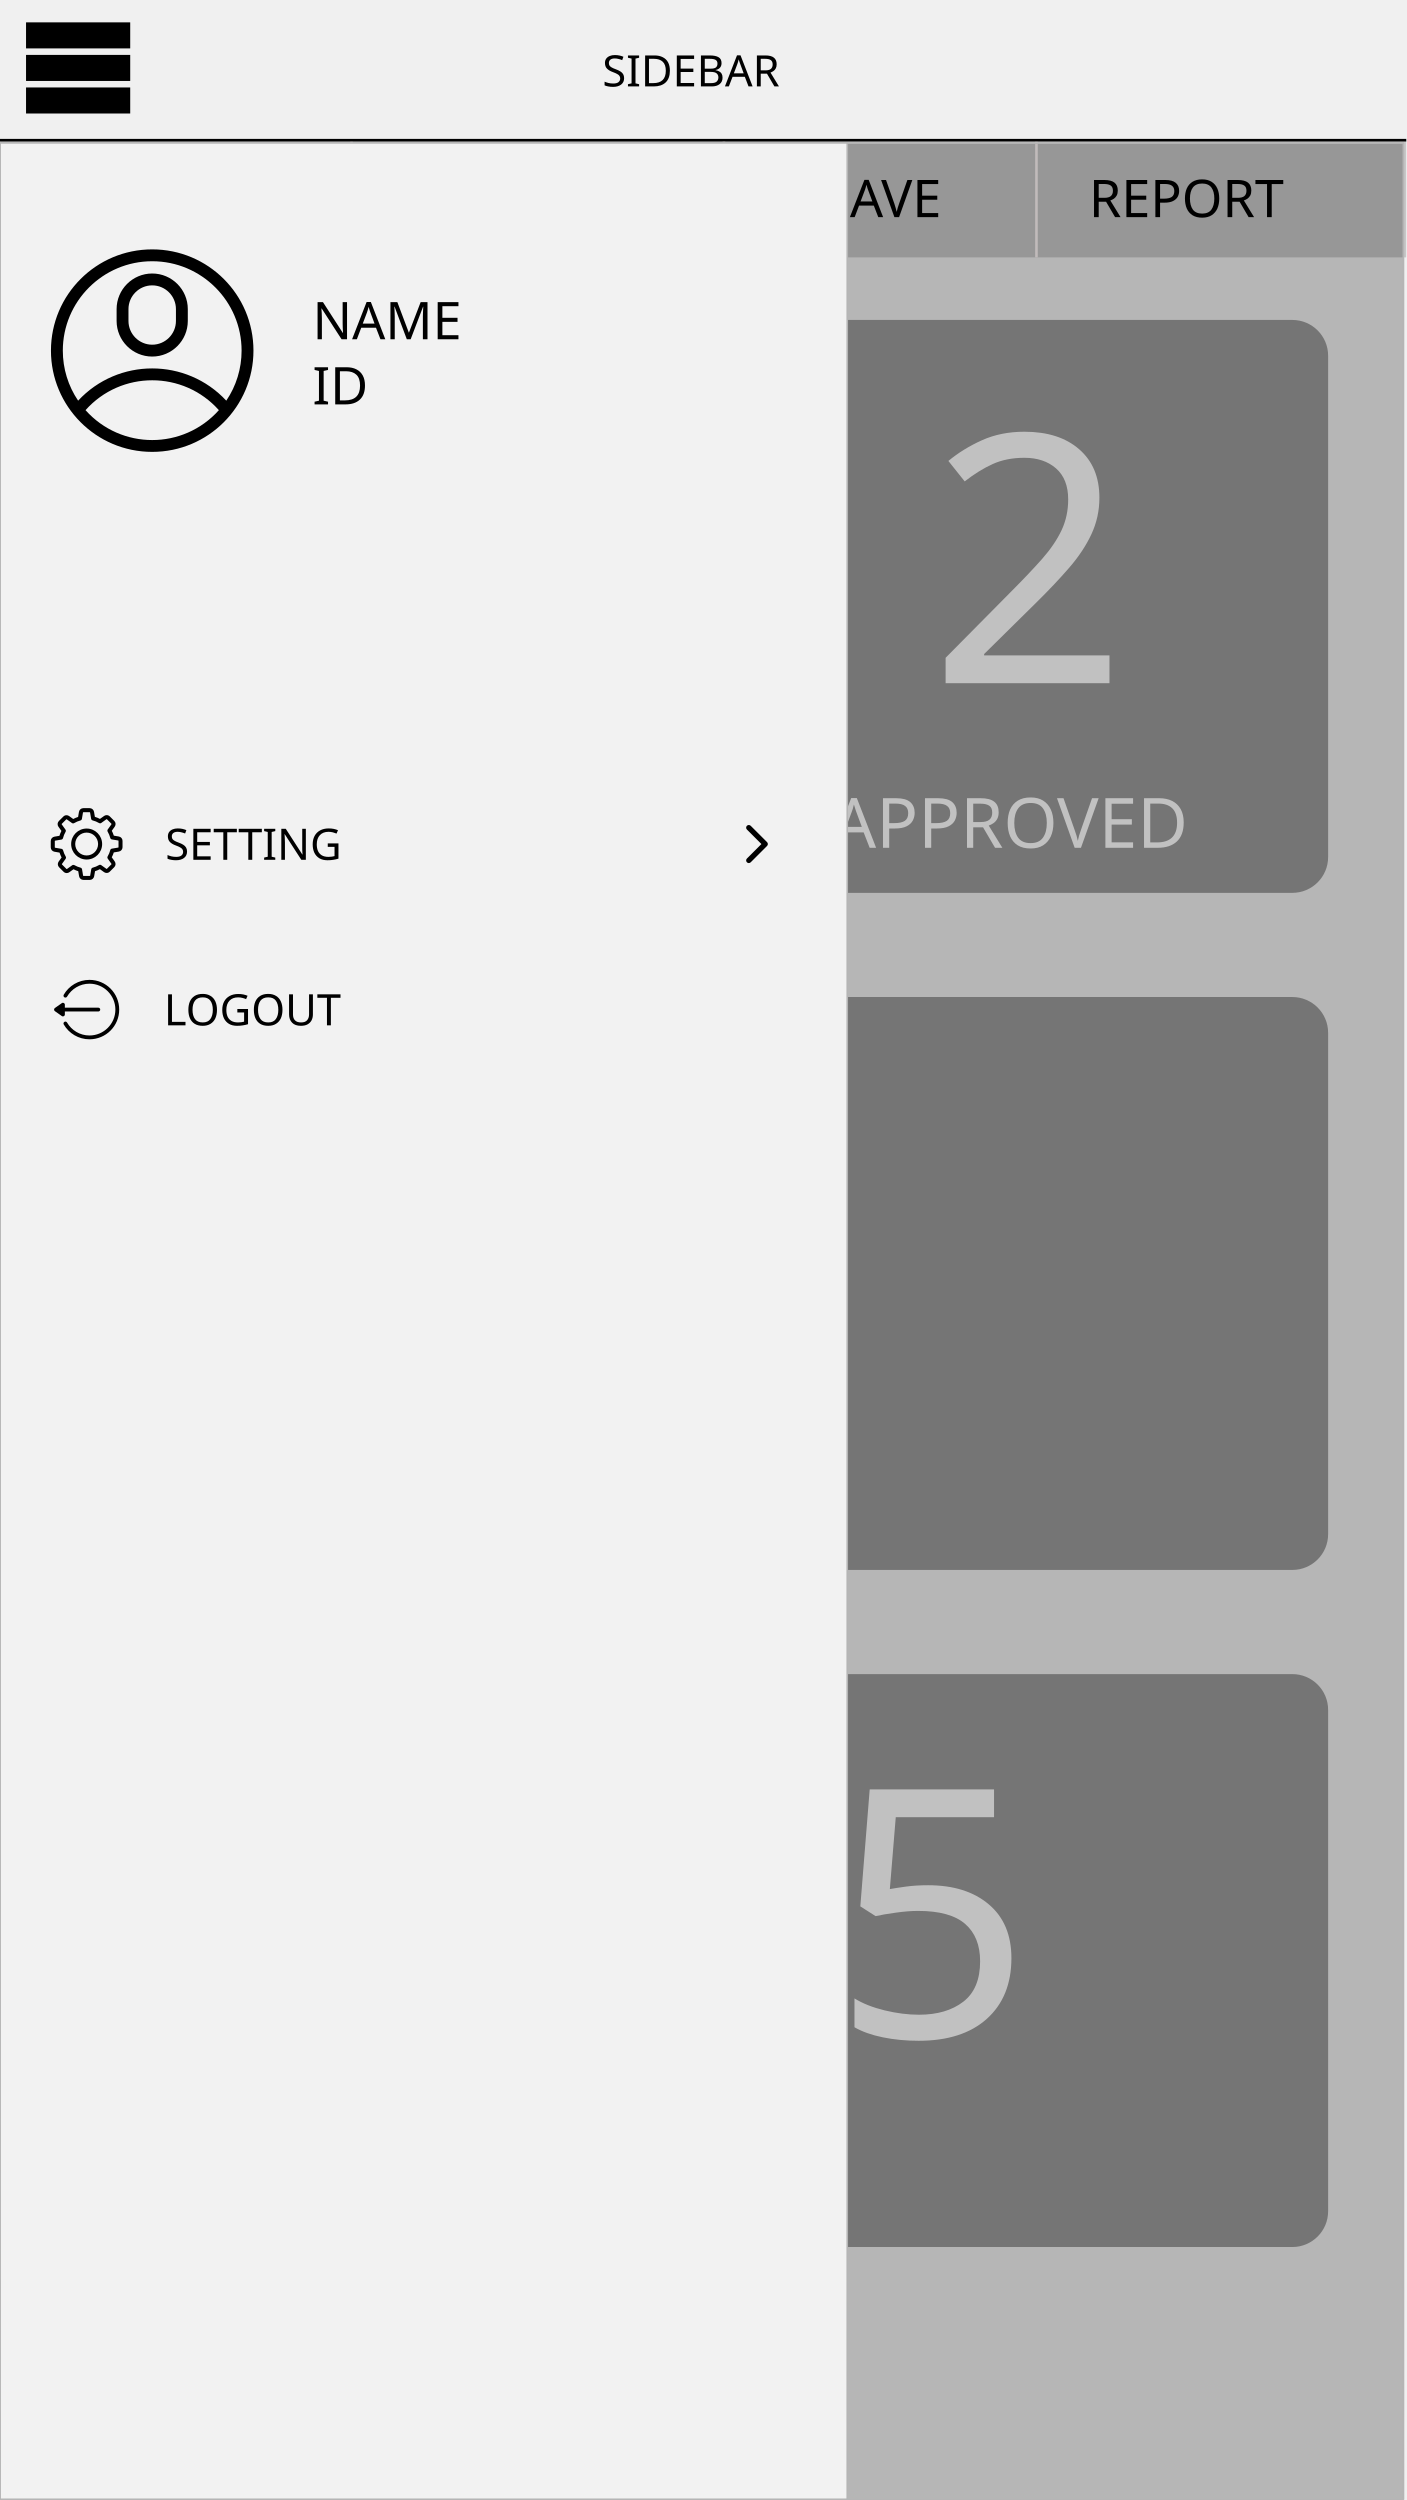
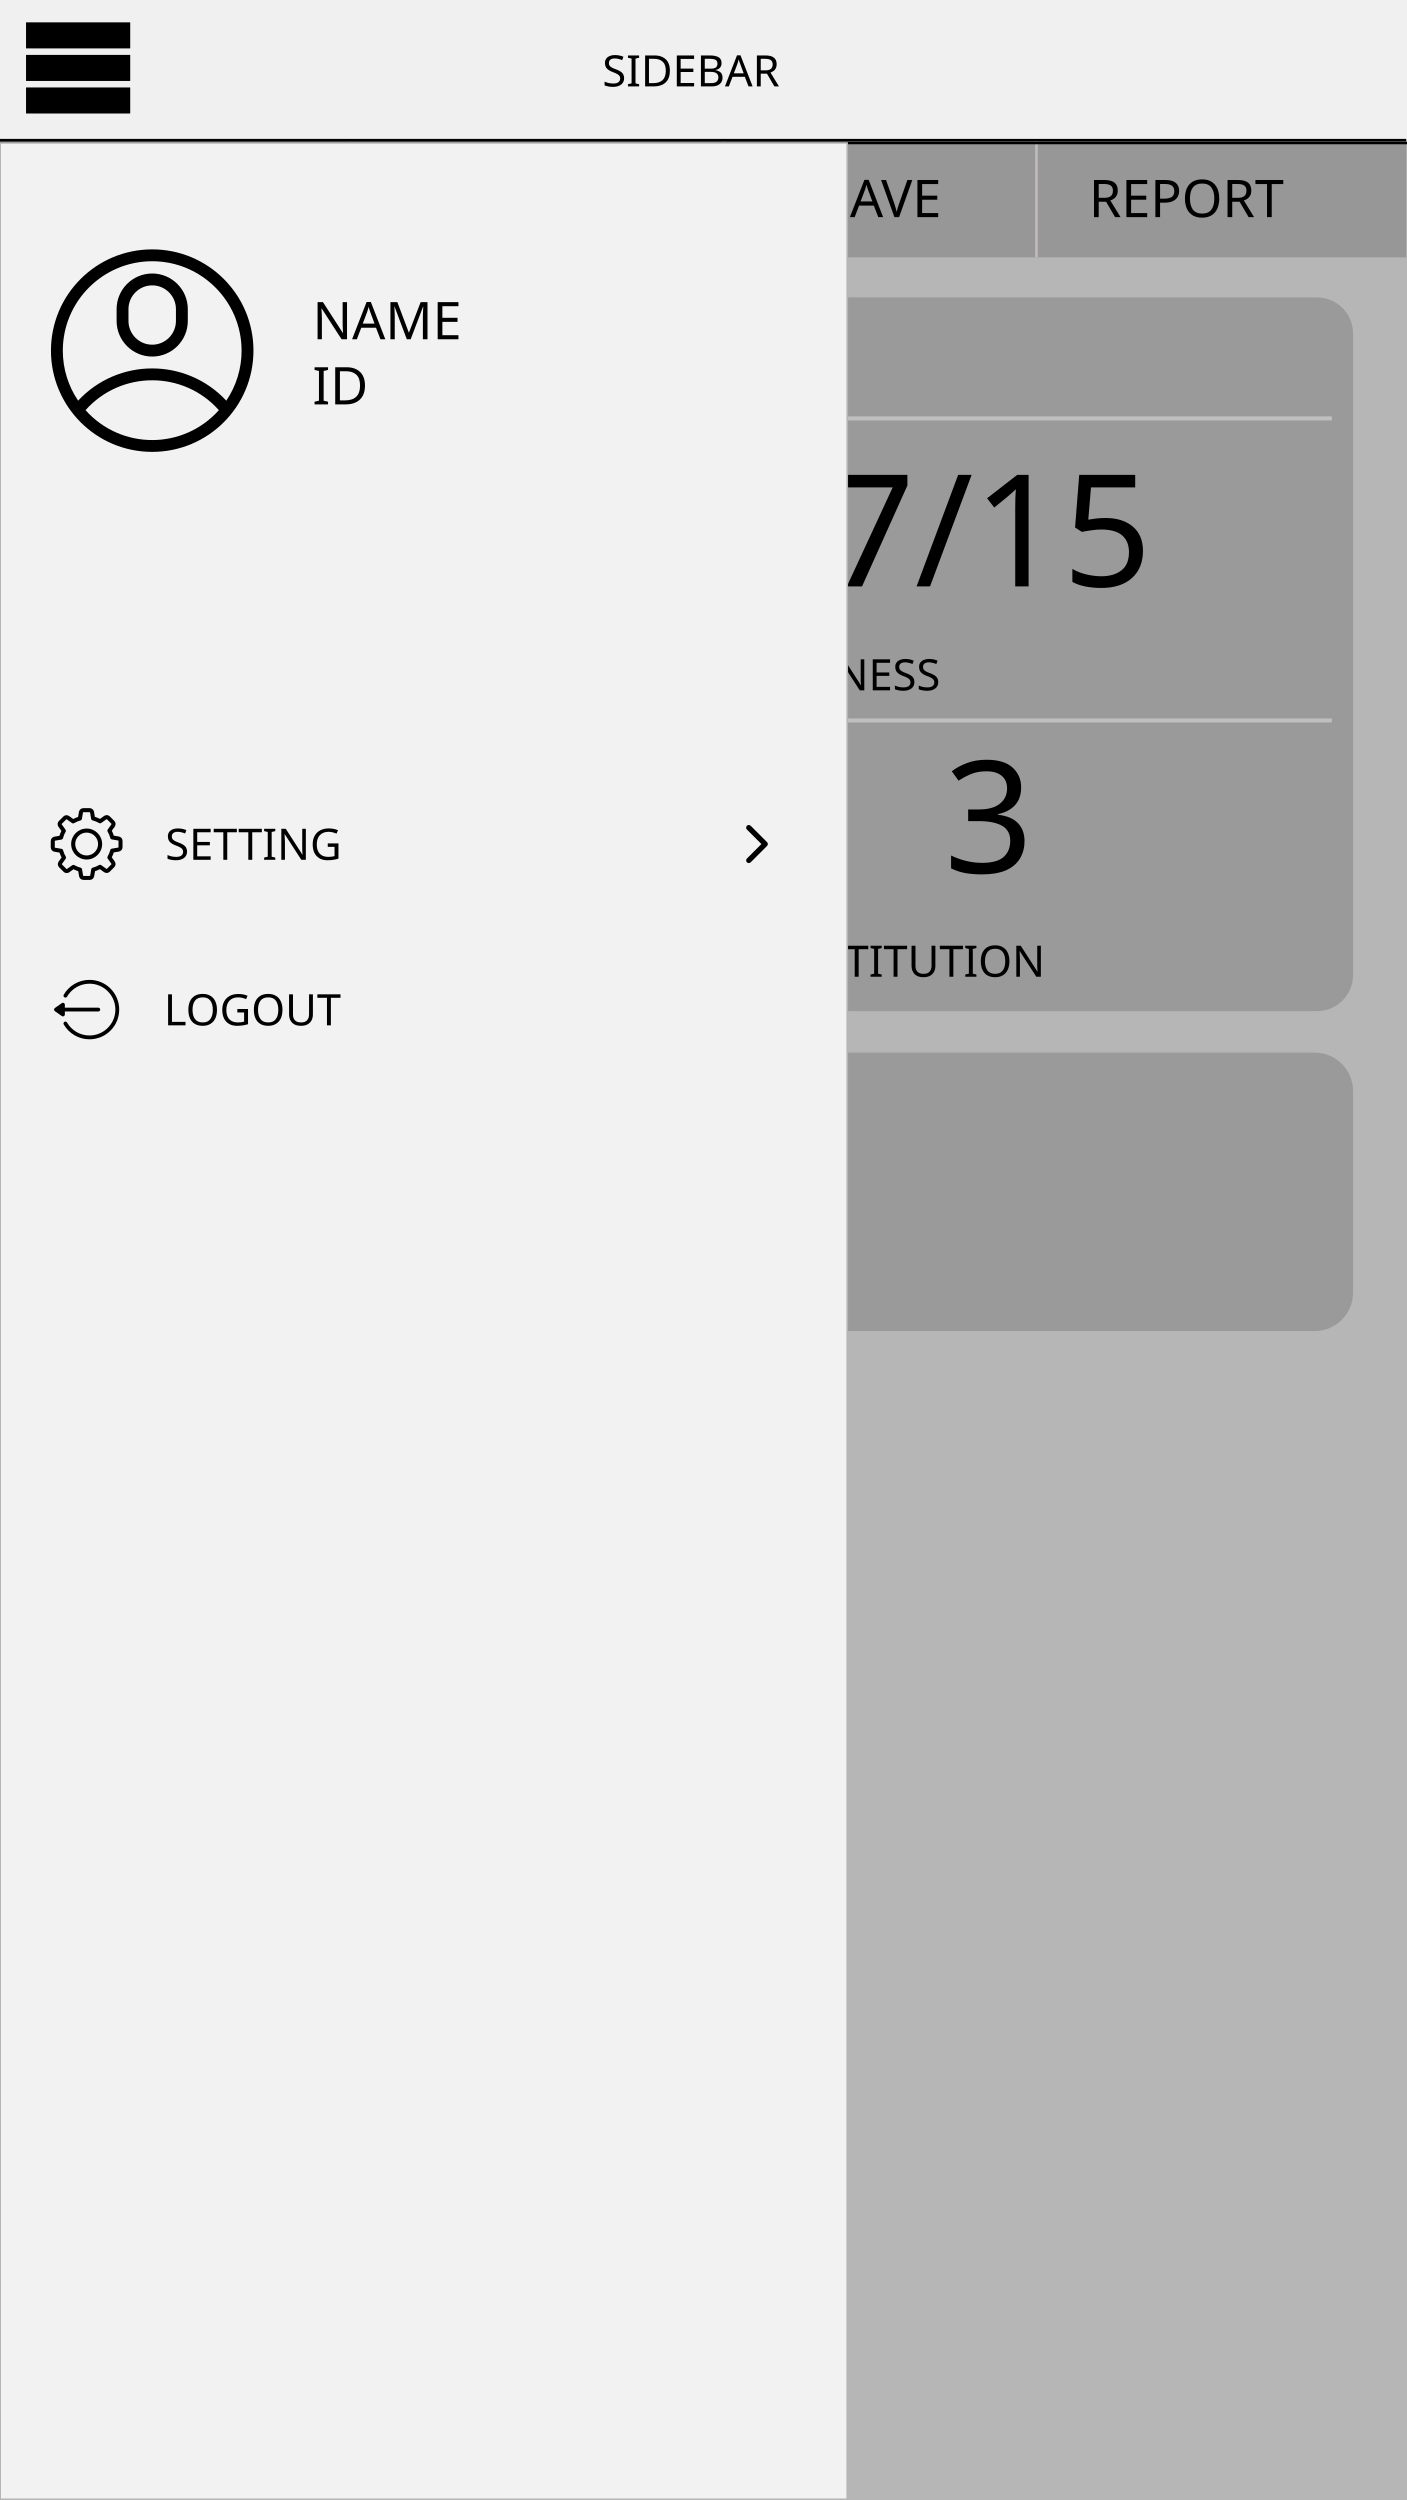
<svg xmlns="http://www.w3.org/2000/svg" width="1080" height="1920" viewBox="0 0 285.75 508" version="1.1" id="svg1937">
  <defs id="defs1931" />
  <g id="layer1" transform="translate(0,211)" style="opacity:1">
-     <rect ry="7.276" y="129.178" x="15.875" height="116.417" width="254" id="rect1659" style="display:inline;fill:#9a9a9a;fill-opacity:1;stroke:none;stroke-width:0.313;stroke-linejoin:round;stroke-miterlimit:4;stroke-dasharray:none;stroke-opacity:1" />
-     <text xml:space="preserve" style="font-style:normal;font-weight:normal;font-size:10.583px;line-height:1.25;font-family:sans-serif;letter-spacing:0px;word-spacing:0px;display:inline;fill:#ffffff;fill-opacity:1;stroke:none;stroke-width:0.265" x="24.736" y="236.439" id="text1665">
-       <tspan id="tspan1663" x="24.736" y="236.439" style="font-style:normal;font-variant:normal;font-weight:normal;font-stretch:normal;font-size:14.111px;font-family:sans-serif;-inkscape-font-specification:sans-serif;text-align:start;letter-spacing:0px;text-anchor:start;fill:#ffffff;fill-opacity:1;stroke-width:0.265">BUSINESS LEAVE DAYS</tspan>
+     <rect style="display:inline;fill:#cccccc;fill-opacity:1;fill-rule:nonzero;stroke:none;stroke-width:0.908;stroke-linejoin:round;stroke-miterlimit:4;stroke-dasharray:none;stroke-opacity:1" id="rect951" width="263.795" height="145.039" x="11.151" y="-150.574" ry="7.339" />
+     <text xml:space="preserve" style="font-style:normal;font-weight:normal;font-size:8.819px;line-height:1.25;font-family:sans-serif;letter-spacing:0px;word-spacing:0px;display:inline;fill:#000000;fill-opacity:1;stroke:none;stroke-width:0.265" x="19.555" y="-133.874" id="text955">
+       <tspan id="tspan953" x="19.555" y="-133.874" style="font-size:10.583px;stroke-width:0.265">LEAVE DAYS</tspan>
    </text>
-     <text xml:space="preserve" style="font-style:normal;font-weight:normal;font-size:10.583px;line-height:1.25;font-family:sans-serif;letter-spacing:0px;word-spacing:0px;display:inline;fill:#000000;fill-opacity:1;stroke:none;stroke-width:0.265" x="142.754" y="202.986" id="text1671">
-       <tspan id="tspan1669" x="142.754" y="202.986" style="font-size:70.556px;text-align:center;text-anchor:middle;fill:#ffffff;fill-opacity:1;stroke-width:0.265">7/15</tspan>
+     <path style="display:inline;fill:#ffffff;stroke:#fcfcfc;stroke-width:0.819;stroke-linecap:butt;stroke-linejoin:miter;stroke-miterlimit:4;stroke-dasharray:none;stroke-opacity:1" d="M 14.429,-125.985 H 270.632" id="path957" />
+     <path style="display:inline;fill:#ffffff;stroke:#fcfcfc;stroke-width:1.01;stroke-linecap:butt;stroke-linejoin:miter;stroke-miterlimit:4;stroke-dasharray:none;stroke-opacity:1" d="M 142.801,-126.252 V -12.176" id="path959" />
+     <text xml:space="preserve" style="font-style:normal;font-weight:normal;font-size:8.819px;line-height:1.25;font-family:sans-serif;letter-spacing:0px;word-spacing:0px;display:inline;fill:#000000;fill-opacity:1;stroke:none;stroke-width:0.265" x="74.359" y="-91.841" id="text969">
+       <tspan id="tspan967" x="74.359" y="-91.841" style="font-size:31.75px;text-align:center;text-anchor:middle;stroke-width:0.265">15/30</tspan>
    </text>
-     <rect style="display:inline;fill:#9a9a9a;fill-opacity:1;stroke:none;stroke-width:0.313;stroke-linejoin:round;stroke-miterlimit:4;stroke-dasharray:none;stroke-opacity:1" id="rect1621" width="254" height="116.417" x="15.875" y="-8.405" ry="7.276" />
-     <text id="text1627" y="98.856" x="26.234" style="font-style:normal;font-weight:normal;font-size:10.583px;line-height:1.25;font-family:sans-serif;text-align:start;letter-spacing:0px;word-spacing:0px;text-anchor:start;display:inline;fill:#ffffff;fill-opacity:1;stroke:none;stroke-width:0.265" xml:space="preserve">
-       <tspan style="font-style:normal;font-variant:normal;font-weight:normal;font-stretch:normal;font-size:14.111px;font-family:sans-serif;-inkscape-font-specification:sans-serif;text-align:start;letter-spacing:0px;text-anchor:start;fill:#ffffff;fill-opacity:1;stroke-width:0.265" y="98.856" x="26.234" id="tspan1625">SICK LEAVE DAYS</tspan>
+     <path id="path939" d="M 14.429,-64.602 H 270.632" style="display:inline;fill:#ffffff;stroke:#fcfcfc;stroke-width:0.819;stroke-linecap:butt;stroke-linejoin:miter;stroke-miterlimit:4;stroke-dasharray:none;stroke-opacity:1" />
+     <rect ry="7.819" y="2.884" x="11.151" height="56.593" width="263.795" id="rect1009" style="display:inline;fill:#cccccc;fill-opacity:1;fill-rule:nonzero;stroke:none;stroke-width:0.567;stroke-linejoin:round;stroke-miterlimit:4;stroke-dasharray:none;stroke-opacity:1" />
+     <text xml:space="preserve" style="font-style:normal;font-weight:normal;font-size:8.819px;line-height:1.25;font-family:sans-serif;letter-spacing:0px;word-spacing:0px;fill:#000000;fill-opacity:1;stroke:none;stroke-width:0.265" x="17.48" y="-70.728" id="text1013">
+       <tspan id="tspan1011" x="17.48" y="-70.728" style="stroke-width:0.265">SICK</tspan>
    </text>
-     <text id="text1631" y="65.403" x="140.446" style="font-style:normal;font-weight:normal;font-size:10.583px;line-height:1.25;font-family:sans-serif;letter-spacing:0px;word-spacing:0px;display:inline;fill:#000000;fill-opacity:1;stroke:none;stroke-width:0.265" xml:space="preserve">
-       <tspan style="font-size:70.556px;text-align:center;text-anchor:middle;fill:#ffffff;fill-opacity:1;stroke-width:0.265" y="65.403" x="140.446" id="tspan1629">15/30<tspan style="font-size:17.639px;stroke-width:0.265" id="tspan1639" />
-       </tspan>
+     <text id="text1065" y="-91.841" x="206.651" style="font-style:normal;font-weight:normal;font-size:8.819px;line-height:1.25;font-family:sans-serif;letter-spacing:0px;word-spacing:0px;display:inline;fill:#000000;fill-opacity:1;stroke:none;stroke-width:0.265" xml:space="preserve">
+       <tspan style="font-size:31.75px;text-align:center;text-anchor:middle;stroke-width:0.265" y="-91.841" x="206.651" id="tspan1063">7/15</tspan>
    </text>
-     <rect ry="7.276" y="-145.988" x="153.458" height="116.417" width="116.417" id="rect1578" style="display:inline;fill:#9a9a9a;fill-opacity:1;stroke:none;stroke-width:0.212;stroke-linejoin:round;stroke-miterlimit:4;stroke-dasharray:none;stroke-opacity:1" />
-     <text xml:space="preserve" style="font-style:normal;font-weight:normal;font-size:10.583px;line-height:1.25;font-family:sans-serif;letter-spacing:0px;word-spacing:0px;display:inline;fill:#ffffff;fill-opacity:1;stroke:none;stroke-width:0.265" x="212.09" y="-38.727" id="text1590">
-       <tspan id="tspan1588" x="212.09" y="-38.727" style="font-style:normal;font-variant:normal;font-weight:normal;font-stretch:normal;font-size:14.111px;font-family:sans-serif;-inkscape-font-specification:sans-serif;text-align:center;letter-spacing:0px;text-anchor:middle;fill:#ffffff;fill-opacity:1;stroke-width:0.265">APPROVED</tspan>
+     <text id="text1069" y="-70.728" x="149.771" style="font-style:normal;font-weight:normal;font-size:8.819px;line-height:1.25;font-family:sans-serif;letter-spacing:0px;word-spacing:0px;fill:#000000;fill-opacity:1;stroke:none;stroke-width:0.265" xml:space="preserve">
+       <tspan style="stroke-width:0.265" y="-70.728" x="149.771" id="tspan1067">BUSINESS</tspan>
    </text>
-     <text xml:space="preserve" style="font-style:normal;font-weight:normal;font-size:10.583px;line-height:1.25;font-family:sans-serif;letter-spacing:0px;word-spacing:0px;display:inline;fill:#000000;fill-opacity:1;stroke:none;stroke-width:0.265" x="188.757" y="-72.18" id="text1607">
-       <tspan id="tspan1605" x="188.757" y="-72.18" style="font-size:70.556px;fill:#ffffff;fill-opacity:1;stroke-width:0.265">2</tspan>
+     <text id="text1073" y="-33.633" x="74.359" style="font-style:normal;font-weight:normal;font-size:8.819px;line-height:1.25;font-family:sans-serif;letter-spacing:0px;word-spacing:0px;display:inline;fill:#000000;fill-opacity:1;stroke:none;stroke-width:0.265" xml:space="preserve">
+       <tspan style="font-size:31.75px;text-align:center;text-anchor:middle;stroke-width:0.265" y="-33.633" x="74.359" id="tspan1071">3/12</tspan>
+     </text>
+     <text id="text1077" y="-12.52" x="17.48" style="font-style:normal;font-weight:normal;font-size:8.819px;line-height:1.25;font-family:sans-serif;letter-spacing:0px;word-spacing:0px;fill:#000000;fill-opacity:1;stroke:none;stroke-width:0.265" xml:space="preserve">
+       <tspan style="stroke-width:0.265" y="-12.52" x="17.48" id="tspan1075">VACATION</tspan>
+     </text>
+     <text xml:space="preserve" style="font-style:normal;font-weight:normal;font-size:8.819px;line-height:1.25;font-family:sans-serif;letter-spacing:0px;word-spacing:0px;display:inline;fill:#000000;fill-opacity:1;stroke:none;stroke-width:0.265" x="206.651" y="-33.633" id="text1081">
+       <tspan id="tspan1079" x="206.651" y="-33.633" style="font-size:31.75px;text-align:center;text-anchor:middle;stroke-width:0.265">3</tspan>
+     </text>
+     <text xml:space="preserve" style="font-style:normal;font-weight:normal;font-size:8.819px;line-height:1.25;font-family:sans-serif;letter-spacing:0px;word-spacing:0px;fill:#000000;fill-opacity:1;stroke:none;stroke-width:0.265" x="149.771" y="-12.52" id="text1085">
+       <tspan id="tspan1083" x="149.771" y="-12.52" style="stroke-width:0.265">SUBSTITUTION</tspan>
+     </text>
+     <text xml:space="preserve" style="font-style:normal;font-weight:normal;font-size:8.819px;line-height:1.25;font-family:sans-serif;letter-spacing:0px;word-spacing:0px;fill:#000000;fill-opacity:1;stroke:none;stroke-width:0.265" x="17.48" y="50.98" id="text1089">
+       <tspan id="tspan1087" x="17.48" y="50.98" style="stroke-width:0.265">PENDING</tspan>
+     </text>
+     <text id="text1093" y="40.451" x="142.963" style="font-style:normal;font-weight:normal;font-size:8.819px;line-height:1.25;font-family:sans-serif;letter-spacing:0px;word-spacing:0px;display:inline;fill:#000000;fill-opacity:1;stroke:none;stroke-width:0.265" xml:space="preserve">
+       <tspan style="font-size:31.75px;text-align:center;text-anchor:middle;stroke-width:0.265" y="40.451" x="142.963" id="tspan1091">4</tspan>
    </text>
    <rect style="display:inline;fill:#9a9a9a;fill-opacity:1;stroke:none;stroke-width:1.091;stroke-linejoin:round;stroke-miterlimit:4;stroke-dasharray:none;stroke-opacity:1" id="rect5198" width="116.417" height="116.417" x="15.875" y="-145.988" ry="7.276" />
    <text id="text1617" y="22.9" x="54.095" style="font-style:normal;font-weight:normal;font-size:10.583px;line-height:1.25;font-family:sans-serif;letter-spacing:0px;word-spacing:0px;display:inline;fill:#000000;fill-opacity:1;stroke:none;stroke-width:0.265" xml:space="preserve">
      <tspan style="font-size:70.556px;fill:#ffffff;fill-opacity:1;stroke-width:0.265" y="22.9" x="54.095" id="tspan1615">0</tspan>
    </text>
    <rect style="display:inline;fill:#c7c7c7;fill-opacity:1;stroke:none;stroke-width:0.825;stroke-linejoin:round;stroke-miterlimit:4;stroke-dasharray:none;stroke-opacity:1" id="rect1234" width="285.689" height="23.812" x="0.041" y="-182.512" ry="0" />
    <path style="display:inline;fill:none;stroke:#fff7f7;stroke-width:0.526;stroke-linecap:butt;stroke-linejoin:miter;stroke-miterlimit:4;stroke-dasharray:none;stroke-opacity:1" d="m 71.437,-182.246 v 23.558" id="path1248" />
    <path id="path1251" d="m 147.108,-182.246 v 23.558" style="display:inline;fill:none;stroke:#fff7f7;stroke-width:0.526;stroke-linecap:butt;stroke-linejoin:miter;stroke-miterlimit:4;stroke-dasharray:none;stroke-opacity:1" />
    <path style="display:inline;fill:none;stroke:#fff7f7;stroke-width:0.526;stroke-linecap:butt;stroke-linejoin:miter;stroke-miterlimit:4;stroke-dasharray:none;stroke-opacity:1" d="m 147.108,-182.246 v 23.558" id="path1254" />
    <path id="path1256" d="m 210.608,-182.246 v 23.558" style="display:inline;fill:none;stroke:#fff7f7;stroke-width:0.526;stroke-linecap:butt;stroke-linejoin:miter;stroke-miterlimit:4;stroke-dasharray:none;stroke-opacity:1" />
    <text id="text4756" y="-166.877" x="23.011" style="font-style:normal;font-weight:normal;font-size:10.583px;line-height:1.25;font-family:sans-serif;letter-spacing:0px;word-spacing:0px;display:inline;fill:#000000;fill-opacity:1;stroke:none;stroke-width:0.265" xml:space="preserve">
      <tspan style="stroke-width:0.265" y="-166.877" x="23.011" id="tspan4754">HOME</tspan>
    </text>
    <text id="text4762" y="-166.877" x="85.702" style="font-style:normal;font-weight:normal;font-size:10.583px;line-height:1.25;font-family:sans-serif;letter-spacing:0px;word-spacing:0px;display:inline;fill:#000000;fill-opacity:1;stroke:none;stroke-width:0.265" xml:space="preserve">
      <tspan style="stroke-width:0.265" y="-166.877" x="85.702" id="tspan4760">APPROVE</tspan>
    </text>
    <text id="text4768" y="-166.877" x="161.27" style="font-style:normal;font-weight:normal;font-size:10.583px;line-height:1.25;font-family:sans-serif;letter-spacing:0px;word-spacing:0px;display:inline;fill:#000000;fill-opacity:1;stroke:none;stroke-width:0.265" xml:space="preserve">
      <tspan style="stroke-width:0.265" y="-166.877" x="161.27" id="tspan4766">LEAVE</tspan>
    </text>
+     <rect style="fill:#000000;fill-opacity:0.244;fill-rule:nonzero;stroke:#000000;stroke-width:0.529;stroke-linejoin:round;stroke-miterlimit:4;stroke-dasharray:none;stroke-opacity:1" id="rect994" width="287.23" height="479.707" x="0.032" y="-181.951" ry="0" />
    <text id="text4774" y="-166.877" x="221.272" style="font-style:normal;font-weight:normal;font-size:10.583px;line-height:1.25;font-family:sans-serif;letter-spacing:0px;word-spacing:0px;display:inline;fill:#000000;fill-opacity:1;stroke:none;stroke-width:0.265" xml:space="preserve">
      <tspan style="stroke-width:0.265" y="-166.877" x="221.272" id="tspan4772">REPORT</tspan>
    </text>
    <path style="display:inline;fill:none;stroke:#000000;stroke-width:0.529;stroke-linecap:butt;stroke-linejoin:miter;stroke-miterlimit:4;stroke-dasharray:none;stroke-opacity:1" d="M -4.6036667e-5,-182.513 H 285.75" id="path3768" />
    <g style="display:inline" transform="translate(-254.0001,-211.7487)" id="g6012">
      <rect id="rect6006" width="21.167" height="5.292" x="259.292" y="5.292" style="stroke-width:0.265" />
      <rect id="rect6008" width="21.167" height="5.292" x="259.292" y="11.906" style="stroke-width:0.265" />
      <rect id="rect6010" width="21.167" height="5.292" x="259.292" y="18.521" style="stroke-width:0.265" />
    </g>
    <text xml:space="preserve" style="font-style:normal;font-weight:normal;font-size:8.819px;line-height:1.25;font-family:sans-serif;letter-spacing:0px;word-spacing:0px;fill:#000000;fill-opacity:1;stroke:none;stroke-width:0.265" x="122.398" y="-193.44" id="text866">
      <tspan id="tspan864" x="122.398" y="-193.44" style="stroke-width:0.265">SIDEBAR</tspan>
    </text>
-     <rect ry="0" y="-181.937" x="81.538" height="478.776" width="203.636" id="rect911" style="fill:#000000;fill-opacity:0.244;fill-rule:nonzero;stroke:#b5b5b5;stroke-width:0.358;stroke-linejoin:round;stroke-miterlimit:4;stroke-dasharray:none;stroke-opacity:1" />
    <rect style="fill:#f2f2f2;fill-opacity:1;fill-rule:nonzero;stroke:#b5b5b5;stroke-width:0.329;stroke-linejoin:round;stroke-miterlimit:4;stroke-dasharray:none;stroke-opacity:1" id="rect866" width="172.127" height="478.805" x="0.032" y="-181.951" ry="0" />
    <g id="g996" transform="matrix(-0.09769545,0,0,-0.09769545,0.8397488,-23.51122)">
      <g id="g6" transform="matrix(0.2645833,0,0,0.2645833,-239.3345,-248.4953)">
        <g id="g4">
          <path id="path2-2" d="m 505.664,243.739 -54.783,-38.622 c -9.926,-6.997 -23.645,0.128 -23.645,12.26 v 23.622 h -263.04 c -8.284,0 -15.001,6.716 -15.001,15.001 0,8.285 6.717,15 15.001,15 h 263.038 v 23.621 c 0,12.212 13.792,19.204 23.644,12.26 l 54.783,-38.622 c 8.366,-5.894 8.535,-18.492 0.003,-24.52 z" />
        </g>
      </g>
      <g id="g12" transform="matrix(0.2645833,0,0,0.2645833,-239.3345,-248.4953)">
        <g id="g10">
          <path id="path8-8" d="m 430.471,352.317 c -7.169,-4.146 -16.347,-1.698 -20.496,5.474 C 374.739,418.707 308.872,459.602 233.603,459.602 121.337,459.602 30.001,368.266 30.001,256 c 0,-112.266 91.336,-203.602 203.602,-203.602 75.319,0 141.156,40.933 176.371,101.809 4.148,7.172 13.328,9.619 20.496,5.474 7.171,-4.148 9.621,-13.325 5.474,-20.496 C 395.418,69.127 319.729,22.397 233.603,22.397 104.49,22.397 0,126.876 0,256 c 0,129.113 104.479,233.603 233.603,233.603 86.163,0 161.833,-46.763 202.342,-116.79 4.147,-7.171 1.697,-16.347 -5.474,-20.496 z" />
        </g>
      </g>
    </g>
    <g transform="matrix(0.2645833,0,0,0.2645833,-239.3345,-248.4953)" id="g14" style="" />
    <g transform="matrix(0.2645833,0,0,0.2645833,-239.3345,-248.4953)" id="g16" style="" />
    <g transform="matrix(0.2645833,0,0,0.2645833,-239.3345,-248.4953)" id="g18" style="" />
    <g transform="matrix(0.2645833,0,0,0.2645833,-239.3345,-248.4953)" id="g20" style="" />
    <g transform="matrix(0.2645833,0,0,0.2645833,-239.3345,-248.4953)" id="g22" style="" />
    <g transform="matrix(0.2645833,0,0,0.2645833,-239.3345,-248.4953)" id="g24" style="" />
    <g transform="matrix(0.2645833,0,0,0.2645833,-239.3345,-248.4953)" id="g26" style="" />
    <g transform="matrix(0.2645833,0,0,0.2645833,-239.3345,-248.4953)" id="g28" style="" />
    <g transform="matrix(0.2645833,0,0,0.2645833,-239.3345,-248.4953)" id="g30" style="" />
    <g transform="matrix(0.2645833,0,0,0.2645833,-239.3345,-248.4953)" id="g32" style="" />
    <g transform="matrix(0.2645833,0,0,0.2645833,-239.3345,-248.4953)" id="g34" style="" />
    <g transform="matrix(0.2645833,0,0,0.2645833,-239.3345,-248.4953)" id="g36" style="" />
    <g transform="matrix(0.2645833,0,0,0.2645833,-239.3345,-248.4953)" id="g38" style="" />
    <g transform="matrix(0.2645833,0,0,0.2645833,-239.3345,-248.4953)" id="g40" style="" />
    <g transform="matrix(0.2645833,0,0,0.2645833,-239.3345,-248.4953)" id="g42" style="" />
    <text xml:space="preserve" style="font-style:normal;font-weight:normal;font-size:8.819px;line-height:1.25;font-family:sans-serif;letter-spacing:0px;word-spacing:0px;fill:#000000;fill-opacity:1;stroke:none;stroke-width:0.265" x="33.302" y="-2.646" id="text1000">
      <tspan id="tspan998" x="33.302" y="-2.646" style="stroke-width:0.265">LOGOUT</tspan>
    </text>
    <text id="text1004" y="-36.289" x="33.587" style="font-style:normal;font-weight:normal;font-size:8.819px;line-height:1.25;font-family:sans-serif;letter-spacing:0px;word-spacing:0px;fill:#000000;fill-opacity:1;stroke:none;stroke-width:0.265" xml:space="preserve">
      <tspan style="stroke-width:0.265" y="-36.289" x="33.587" id="tspan1002">SETTING</tspan>
    </text>
    <g id="g1016" transform="matrix(0.2278181,0,0,0.2278181,-7.218756,-140.0759)" style="">
      <path id="path2-7" d="m 257.755,1.423 c 0,-49.914 -40.392,-90.311 -90.311,-90.311 -49.914,0 -90.311,40.392 -90.311,90.311 0,49.472 40.054,90.311 90.311,90.311 50.05,0 90.311,-40.612 90.311,-90.311 z M 167.443,-78.305 c 43.962,0 79.728,35.766 79.728,79.728 0,16.082 -4.783,31.539 -13.654,44.632 -35.62,-38.315 -96.464,-38.384 -132.148,0 C 92.499,32.962 87.716,17.504 87.716,1.423 87.716,-42.54 123.481,-78.305 167.443,-78.305 Z M 107.97,54.516 c 31.67,-35.523 87.285,-35.515 118.945,0 -31.776,35.551 -87.155,35.562 -118.945,0 z m 0,0" style="stroke-width:0.353" />
      <path id="path4-4" d="m 167.443,6.714 c 17.507,0 31.75,-14.243 31.75,-31.75 v -10.583 c 0,-17.507 -14.243,-31.75 -31.75,-31.75 -17.507,0 -31.75,14.243 -31.75,31.75 v 10.583 c 0,17.507 14.243,31.75 31.75,31.75 z M 146.277,-35.619 c 0,-11.672 9.495,-21.167 21.167,-21.167 11.672,0 21.167,9.495 21.167,21.167 v 10.583 c 0,11.672 -9.495,21.167 -21.167,21.167 -11.672,0 -21.167,-9.495 -21.167,-21.167 z m 0,0" style="stroke-width:0.353" />
    </g>
    <text xml:space="preserve" style="font-style:normal;font-weight:normal;font-size:8.819px;line-height:1.25;font-family:sans-serif;letter-spacing:0px;word-spacing:0px;fill:#000000;fill-opacity:1;stroke:none;stroke-width:0.265" x="63.5" y="-142.058" id="text1020">
      <tspan id="tspan1018" x="63.5" y="-142.058" style="font-size:10.583px;stroke-width:0.265">NAME</tspan>
      <tspan x="63.5" y="-128.829" style="font-size:10.583px;stroke-width:0.265" id="tspan1022">ID</tspan>
    </text>
    <g transform="matrix(0.0171272,0,0,0.0171272,149.9518,-43.35983)" id="g4-8">
      <path d="M 345.441,248.292 151.154,442.573 c -12.359,12.365 -32.397,12.365 -44.75,0 -12.354,-12.354 -12.354,-32.391 0,-44.744 L 278.318,225.92 106.409,54.017 c -12.354,-12.359 -12.354,-32.394 0,-44.748 12.354,-12.359 32.391,-12.359 44.75,0 l 194.287,194.284 c 6.177,6.18 9.262,14.271 9.262,22.366 0,8.099 -3.091,16.196 -9.267,22.373 z" id="path2-3" />
    </g>
    <g transform="matrix(0.05033232,0,0,0.05033232,170.0573,-52.2586)" id="g6-9" style="" />
    <g transform="matrix(0.05033232,0,0,0.05033232,170.0573,-52.2586)" id="g8" style="" />
    <g transform="matrix(0.05033232,0,0,0.05033232,170.0573,-52.2586)" id="g10-1" style="" />
    <g transform="matrix(0.05033232,0,0,0.05033232,170.0573,-52.2586)" id="g12-2" style="" />
    <g transform="matrix(0.05033232,0,0,0.05033232,170.0573,-52.2586)" id="g14-5" style="" />
    <g transform="matrix(0.05033232,0,0,0.05033232,170.0573,-52.2586)" id="g16-1" style="" />
    <g transform="matrix(0.05033232,0,0,0.05033232,170.0573,-52.2586)" id="g18-1" style="" />
    <g transform="matrix(0.05033232,0,0,0.05033232,170.0573,-52.2586)" id="g20-1" style="" />
    <g transform="matrix(0.05033232,0,0,0.05033232,170.0573,-52.2586)" id="g22-1" style="" />
    <g transform="matrix(0.05033232,0,0,0.05033232,170.0573,-52.2586)" id="g24-1" style="" />
    <g transform="matrix(0.05033232,0,0,0.05033232,170.0573,-52.2586)" id="g26-8" style="" />
    <g transform="matrix(0.05033232,0,0,0.05033232,170.0573,-52.2586)" id="g28-3" style="" />
    <g transform="matrix(0.05033232,0,0,0.05033232,170.0573,-52.2586)" id="g30-4" style="" />
    <g transform="matrix(0.05033232,0,0,0.05033232,170.0573,-52.2586)" id="g32-7" style="" />
    <g transform="matrix(0.05033232,0,0,0.05033232,170.0573,-52.2586)" id="g34-8" style="" />
    <g id="g8-5" transform="matrix(0.2645833,0,0,0.2645833,9.159691,-27.7936)" />
    <g id="g10-5" transform="matrix(0.2645833,0,0,0.2645833,9.159691,-27.7936)" />
    <g id="g12-8" transform="matrix(0.2645833,0,0,0.2645833,9.159691,-27.7936)" />
    <g id="g14-8" transform="matrix(0.2645833,0,0,0.2645833,9.159691,-27.7936)" />
    <g id="g16-19" transform="matrix(0.2645833,0,0,0.2645833,9.159691,-27.7936)" />
    <g id="g18-0" transform="matrix(0.2645833,0,0,0.2645833,9.159691,-27.7936)" />
    <g id="g20-5" transform="matrix(0.2645833,0,0,0.2645833,9.159691,-27.7936)" />
    <g id="g22-4" transform="matrix(0.2645833,0,0,0.2645833,9.159691,-27.7936)" />
    <g id="g24-5" transform="matrix(0.2645833,0,0,0.2645833,9.159691,-27.7936)" />
    <g id="g26-7" transform="matrix(0.2645833,0,0,0.2645833,9.159691,-27.7936)" />
    <g id="g28-8" transform="matrix(0.2645833,0,0,0.2645833,9.159691,-27.7936)" />
    <g id="g30-8" transform="matrix(0.2645833,0,0,0.2645833,9.159691,-27.7936)" />
    <g id="g32-8" transform="matrix(0.2645833,0,0,0.2645833,9.159691,-27.7936)" />
    <g id="g34-7" transform="matrix(0.2645833,0,0,0.2645833,9.159691,-27.7936)" />
    <g id="g36-3" transform="matrix(0.2645833,0,0,0.2645833,9.159691,-27.7936)" />
    <g transform="matrix(0.03047023,0,0,0.03047023,10.31131,-46.78347)" id="g8-2">
      <g id="g6-4">
        <path d="m 454.2,189.101 -33.6,-5.7 c -3.5,-11.3 -8,-22.2 -13.5,-32.6 l 19.8,-27.7 c 8.4,-11.8 7.1,-27.9 -3.2,-38.1 l -29.8,-29.8 c -5.6,-5.6 -13,-8.7 -20.9,-8.7 -6.2,0 -12.1,1.9 -17.1,5.5 l -27.8,19.8 c -10.8,-5.7 -22.1,-10.4 -33.8,-13.9 l -5.6,-33.2 c -2.4,-14.3 -14.7,-24.7 -29.2,-24.7 h -42.1 c -14.5,0 -26.8,10.4 -29.2,24.7 l -5.8,34 c -11.2,3.5 -22.1,8.1 -32.5,13.7 l -27.5,-19.8 c -5,-3.6 -11,-5.5 -17.2,-5.5 -7.9,0 -15.4,3.1 -20.9,8.7 l -29.9,29.8 c -10.2,10.2 -11.6,26.3 -3.2,38.1 l 20,28.1 c -5.5,10.5 -9.9,21.4 -13.3,32.7 l -33.2,5.6 c -14.3,2.4 -24.7,14.7 -24.7,29.2 v 42.1 c 0,14.5 10.4,26.8 24.7,29.2 l 34,5.8 c 3.5,11.2 8.1,22.1 13.7,32.5 l -19.7,27.4 c -8.4,11.8 -7.1,27.9 3.2,38.1 l 29.8,29.8 c 5.6,5.6 13,8.7 20.9,8.7 6.2,0 12.1,-1.9 17.1,-5.5 l 28.1,-20 c 10.1,5.3 20.7,9.6 31.6,13 l 5.6,33.6 c 2.4,14.3 14.7,24.7 29.2,24.7 h 42.2 c 14.5,0 26.8,-10.4 29.2,-24.7 l 5.7,-33.6 c 11.3,-3.5 22.2,-8 32.6,-13.5 l 27.7,19.8 c 5,3.6 11,5.5 17.2,5.5 v 0 c 7.9,0 15.3,-3.1 20.9,-8.7 l 29.8,-29.8 c 10.2,-10.2 11.6,-26.3 3.2,-38.1 l -19.8,-27.8 c 5.5,-10.5 10.1,-21.4 13.5,-32.6 l 33.6,-5.6 c 14.3,-2.4 24.7,-14.7 24.7,-29.2 v -42.1 c 0.2,-14.5 -10.2,-26.8 -24.5,-29.2 z m -2.3,71.3 c 0,1.3 -0.9,2.4 -2.2,2.6 l -42,7 c -5.3,0.9 -9.5,4.8 -10.8,9.9 -3.8,14.7 -9.6,28.8 -17.4,41.9 -2.7,4.6 -2.5,10.3 0.6,14.7 l 24.7,34.8 c 0.7,1 0.6,2.5 -0.3,3.4 l -29.8,29.8 c -0.7,0.7 -1.4,0.8 -1.9,0.8 -0.6,0 -1.1,-0.2 -1.5,-0.5 l -34.7,-24.7 c -4.3,-3.1 -10.1,-3.3 -14.7,-0.6 -13.1,7.8 -27.2,13.6 -41.9,17.4 -5.2,1.3 -9.1,5.6 -9.9,10.8 l -7.1,42 c -0.2,1.3 -1.3,2.2 -2.6,2.2 h -42.1 c -1.3,0 -2.4,-0.9 -2.6,-2.2 l -7,-42 c -0.9,-5.3 -4.8,-9.5 -9.9,-10.8 -14.3,-3.7 -28.1,-9.4 -41,-16.8 -2.1,-1.2 -4.5,-1.8 -6.8,-1.8 -2.7,0 -5.5,0.8 -7.8,2.5 l -35,24.9 c -0.5,0.3 -1,0.5 -1.5,0.5 -0.4,0 -1.2,-0.1 -1.9,-0.8 L 75,375.601 c -0.9,-0.9 -1,-2.3 -0.3,-3.4 l 24.6,-34.5 c 3.1,-4.4 3.3,-10.2 0.6,-14.8 -7.8,-13 -13.8,-27.1 -17.6,-41.8 -1.4,-5.1 -5.6,-9 -10.8,-9.9 l -42.3,-7.2 c -1.3,-0.2 -2.2,-1.3 -2.2,-2.6 v -42.1 c 0,-1.3 0.9,-2.4 2.2,-2.6 l 41.7,-7 c 5.3,-0.9 9.6,-4.8 10.9,-10 3.7,-14.7 9.4,-28.9 17.1,-42 2.7,-4.6 2.4,-10.3 -0.7,-14.6 l -24.9,-35 c -0.7,-1 -0.6,-2.5 0.3,-3.4 l 29.8,-29.8 c 0.7,-0.7 1.4,-0.8 1.9,-0.8 0.6,0 1.1,0.2 1.5,0.5 l 34.5,24.6 c 4.4,3.1 10.2,3.3 14.8,0.6 13,-7.8 27.1,-13.8 41.8,-17.6 5.1,-1.4 9,-5.6 9.9,-10.8 l 7.2,-42.3 c 0.2,-1.3 1.3,-2.2 2.6,-2.2 h 42.1 c 1.3,0 2.4,0.9 2.6,2.2 l 7,41.7 c 0.9,5.3 4.8,9.6 10,10.9 15.1,3.8 29.5,9.7 42.9,17.6 4.6,2.7 10.3,2.5 14.7,-0.6 l 34.5,-24.8 c 0.5,-0.3 1,-0.5 1.5,-0.5 0.4,0 1.2,0.1 1.9,0.8 l 29.8,29.8 c 0.9,0.9 1,2.3 0.3,3.4 l -24.7,34.7 c -3.1,4.3 -3.3,10.1 -0.6,14.7 7.8,13.1 13.6,27.2 17.4,41.9 1.3,5.2 5.6,9.1 10.8,9.9 l 42,7.1 c 1.3,0.2 2.2,1.3 2.2,2.6 v 42.1 z" id="path2" />
        <path d="m 239.4,136.001 c -57,0 -103.3,46.3 -103.3,103.3 0,57 46.3,103.3 103.3,103.3 57,0 103.3,-46.3 103.3,-103.3 0,-57 -46.3,-103.3 -103.3,-103.3 z m 0,179.6 c -42.1,0 -76.3,-34.2 -76.3,-76.3 0,-42.1 34.2,-76.3 76.3,-76.3 42.1,0 76.3,34.2 76.3,76.3 0,42.1 -34.2,76.3 -76.3,76.3 z" id="path4" />
      </g>
    </g>
    <g transform="matrix(0.2645833,0,0,0.2645833,-110.1974,-128.9965)" id="g10-8" />
    <g transform="matrix(0.2645833,0,0,0.2645833,-110.1974,-128.9965)" id="g12-3" />
    <g transform="matrix(0.2645833,0,0,0.2645833,-110.1974,-128.9965)" id="g14-9" />
    <g transform="matrix(0.2645833,0,0,0.2645833,-110.1974,-128.9965)" id="g16-2" />
    <g transform="matrix(0.2645833,0,0,0.2645833,-110.1974,-128.9965)" id="g18-7" />
    <g transform="matrix(0.2645833,0,0,0.2645833,-110.1974,-128.9965)" id="g20-7" />
    <g transform="matrix(0.2645833,0,0,0.2645833,-110.1974,-128.9965)" id="g22-0" />
    <g transform="matrix(0.2645833,0,0,0.2645833,-110.1974,-128.9965)" id="g24-0" />
    <g transform="matrix(0.2645833,0,0,0.2645833,-110.1974,-128.9965)" id="g26-77" />
    <g transform="matrix(0.2645833,0,0,0.2645833,-110.1974,-128.9965)" id="g28-1" />
    <g transform="matrix(0.2645833,0,0,0.2645833,-110.1974,-128.9965)" id="g30-9" />
    <g transform="matrix(0.2645833,0,0,0.2645833,-110.1974,-128.9965)" id="g32-4" />
    <g transform="matrix(0.2645833,0,0,0.2645833,-110.1974,-128.9965)" id="g34-84" />
    <g transform="matrix(0.2645833,0,0,0.2645833,-110.1974,-128.9965)" id="g36-9" />
    <g transform="matrix(0.2645833,0,0,0.2645833,-110.1974,-128.9965)" id="g38-8" />
  </g>
</svg>
